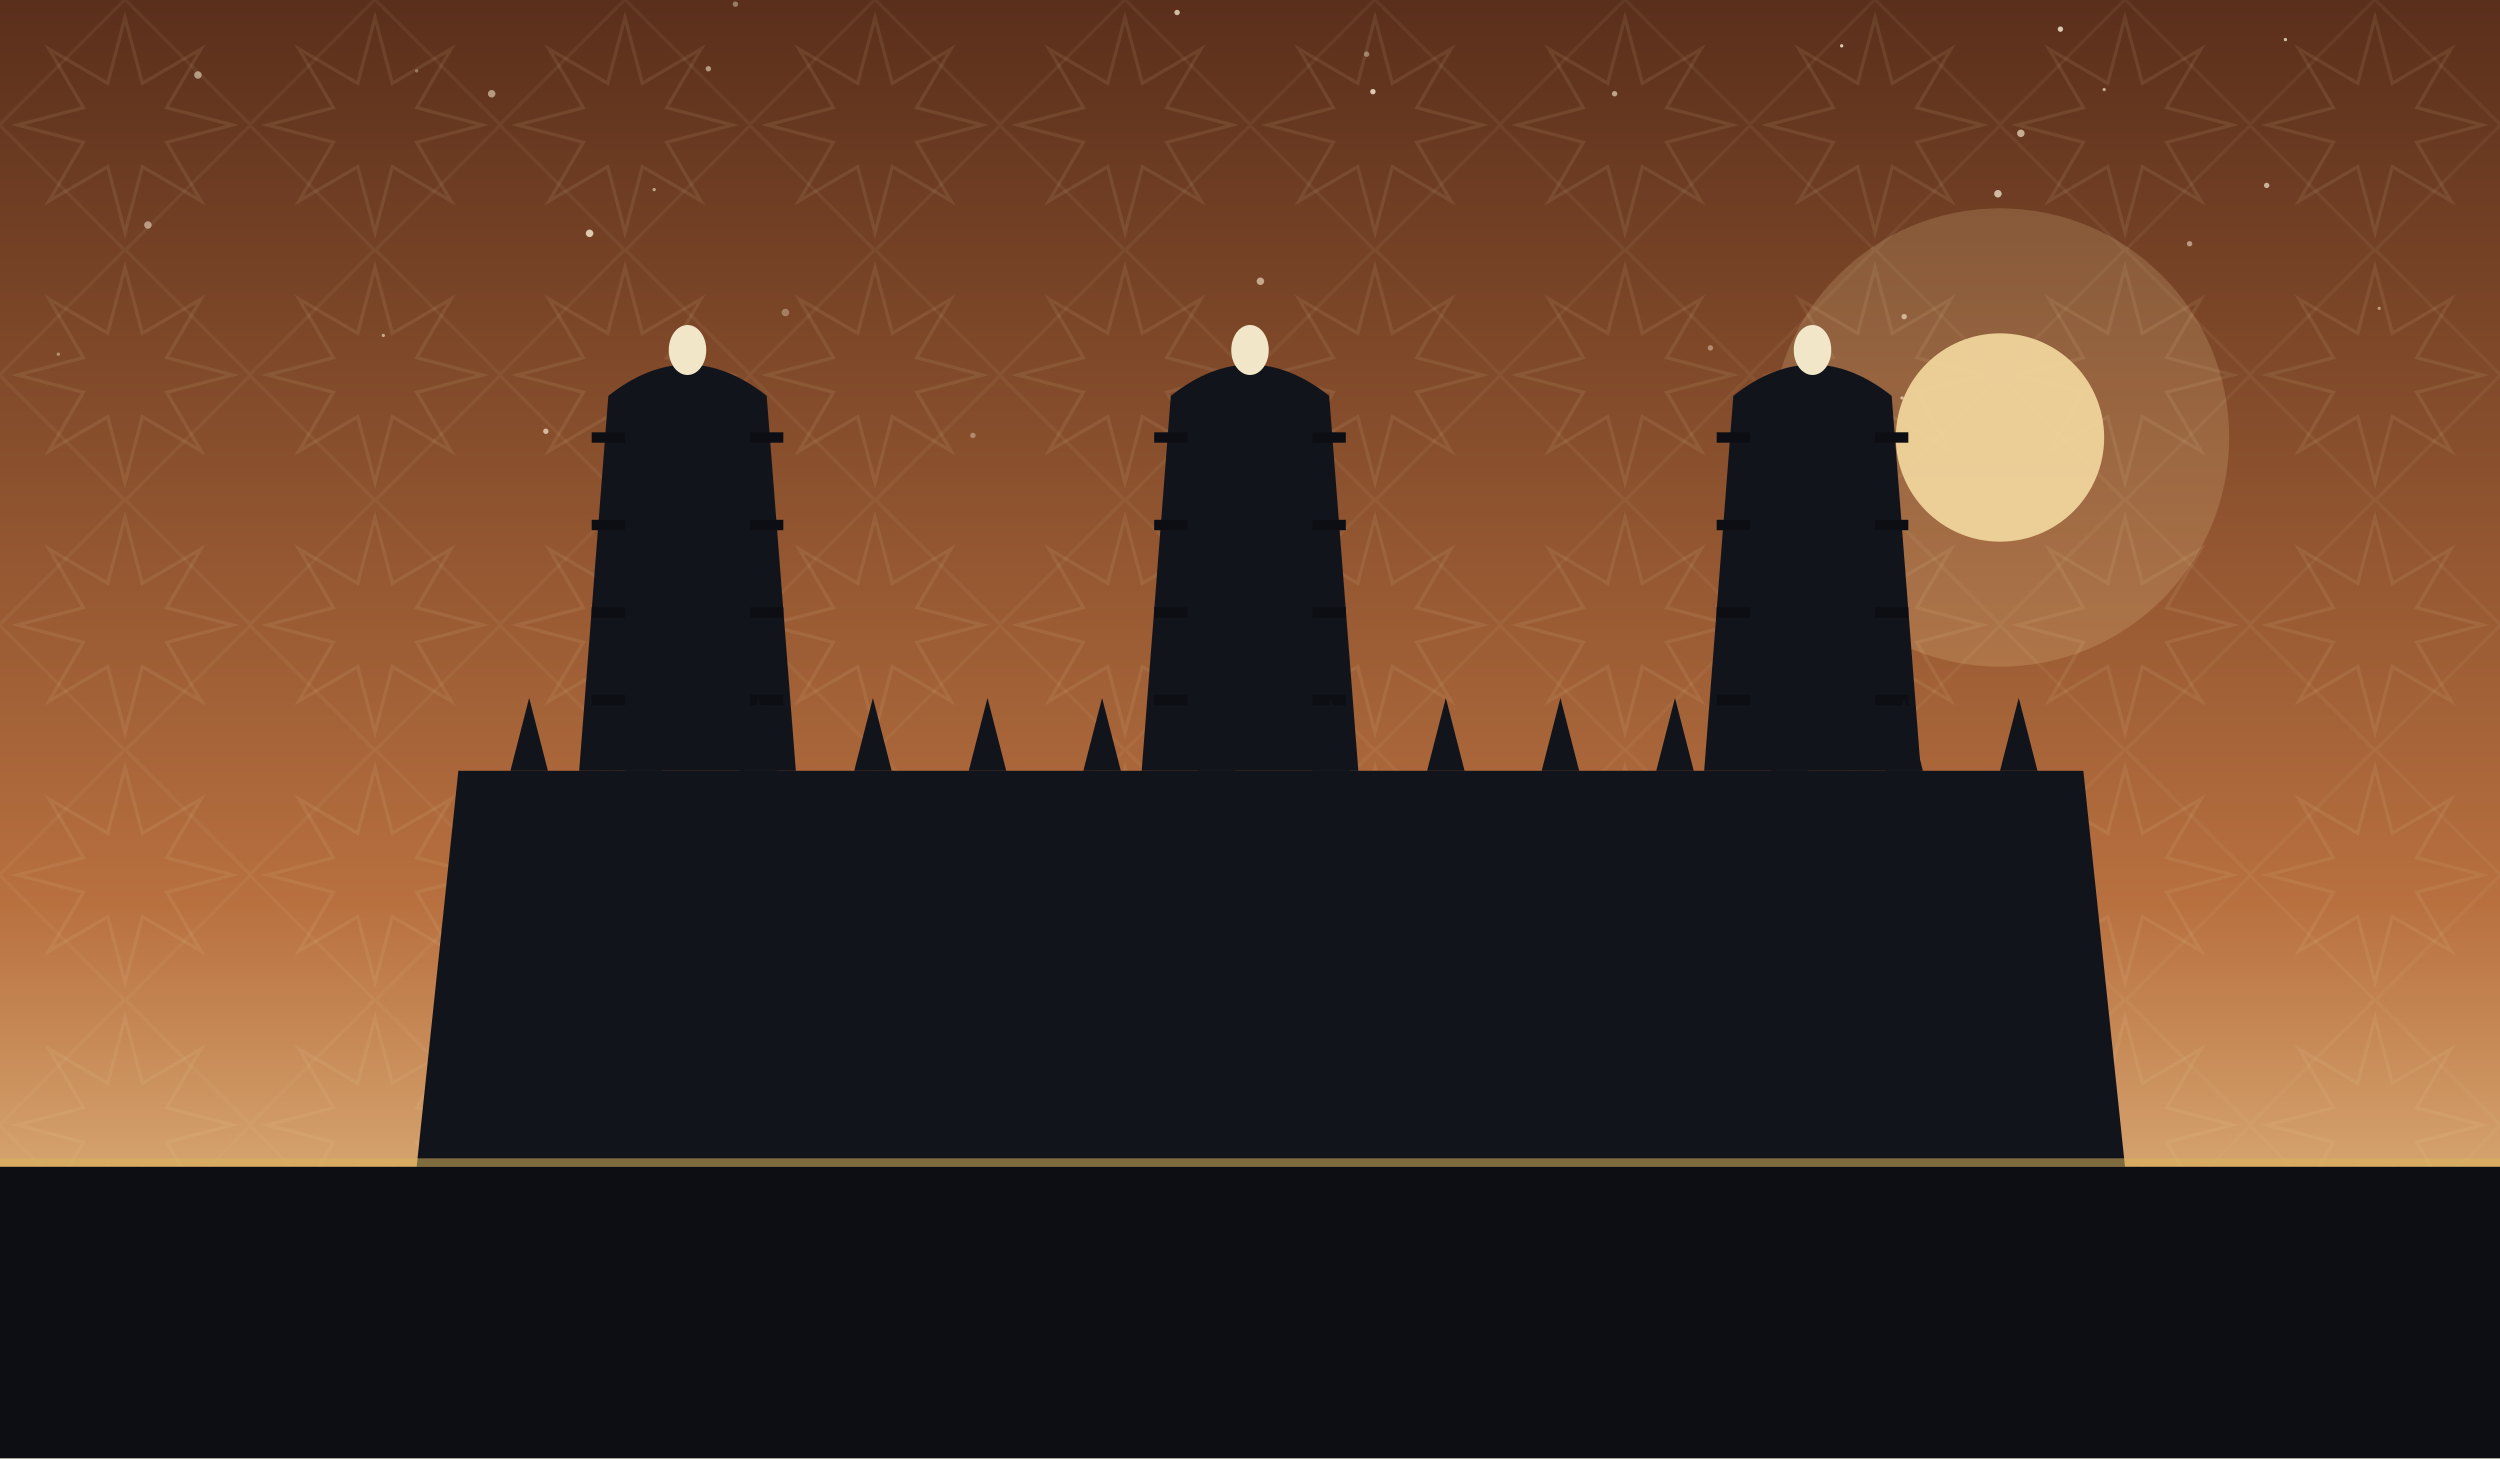
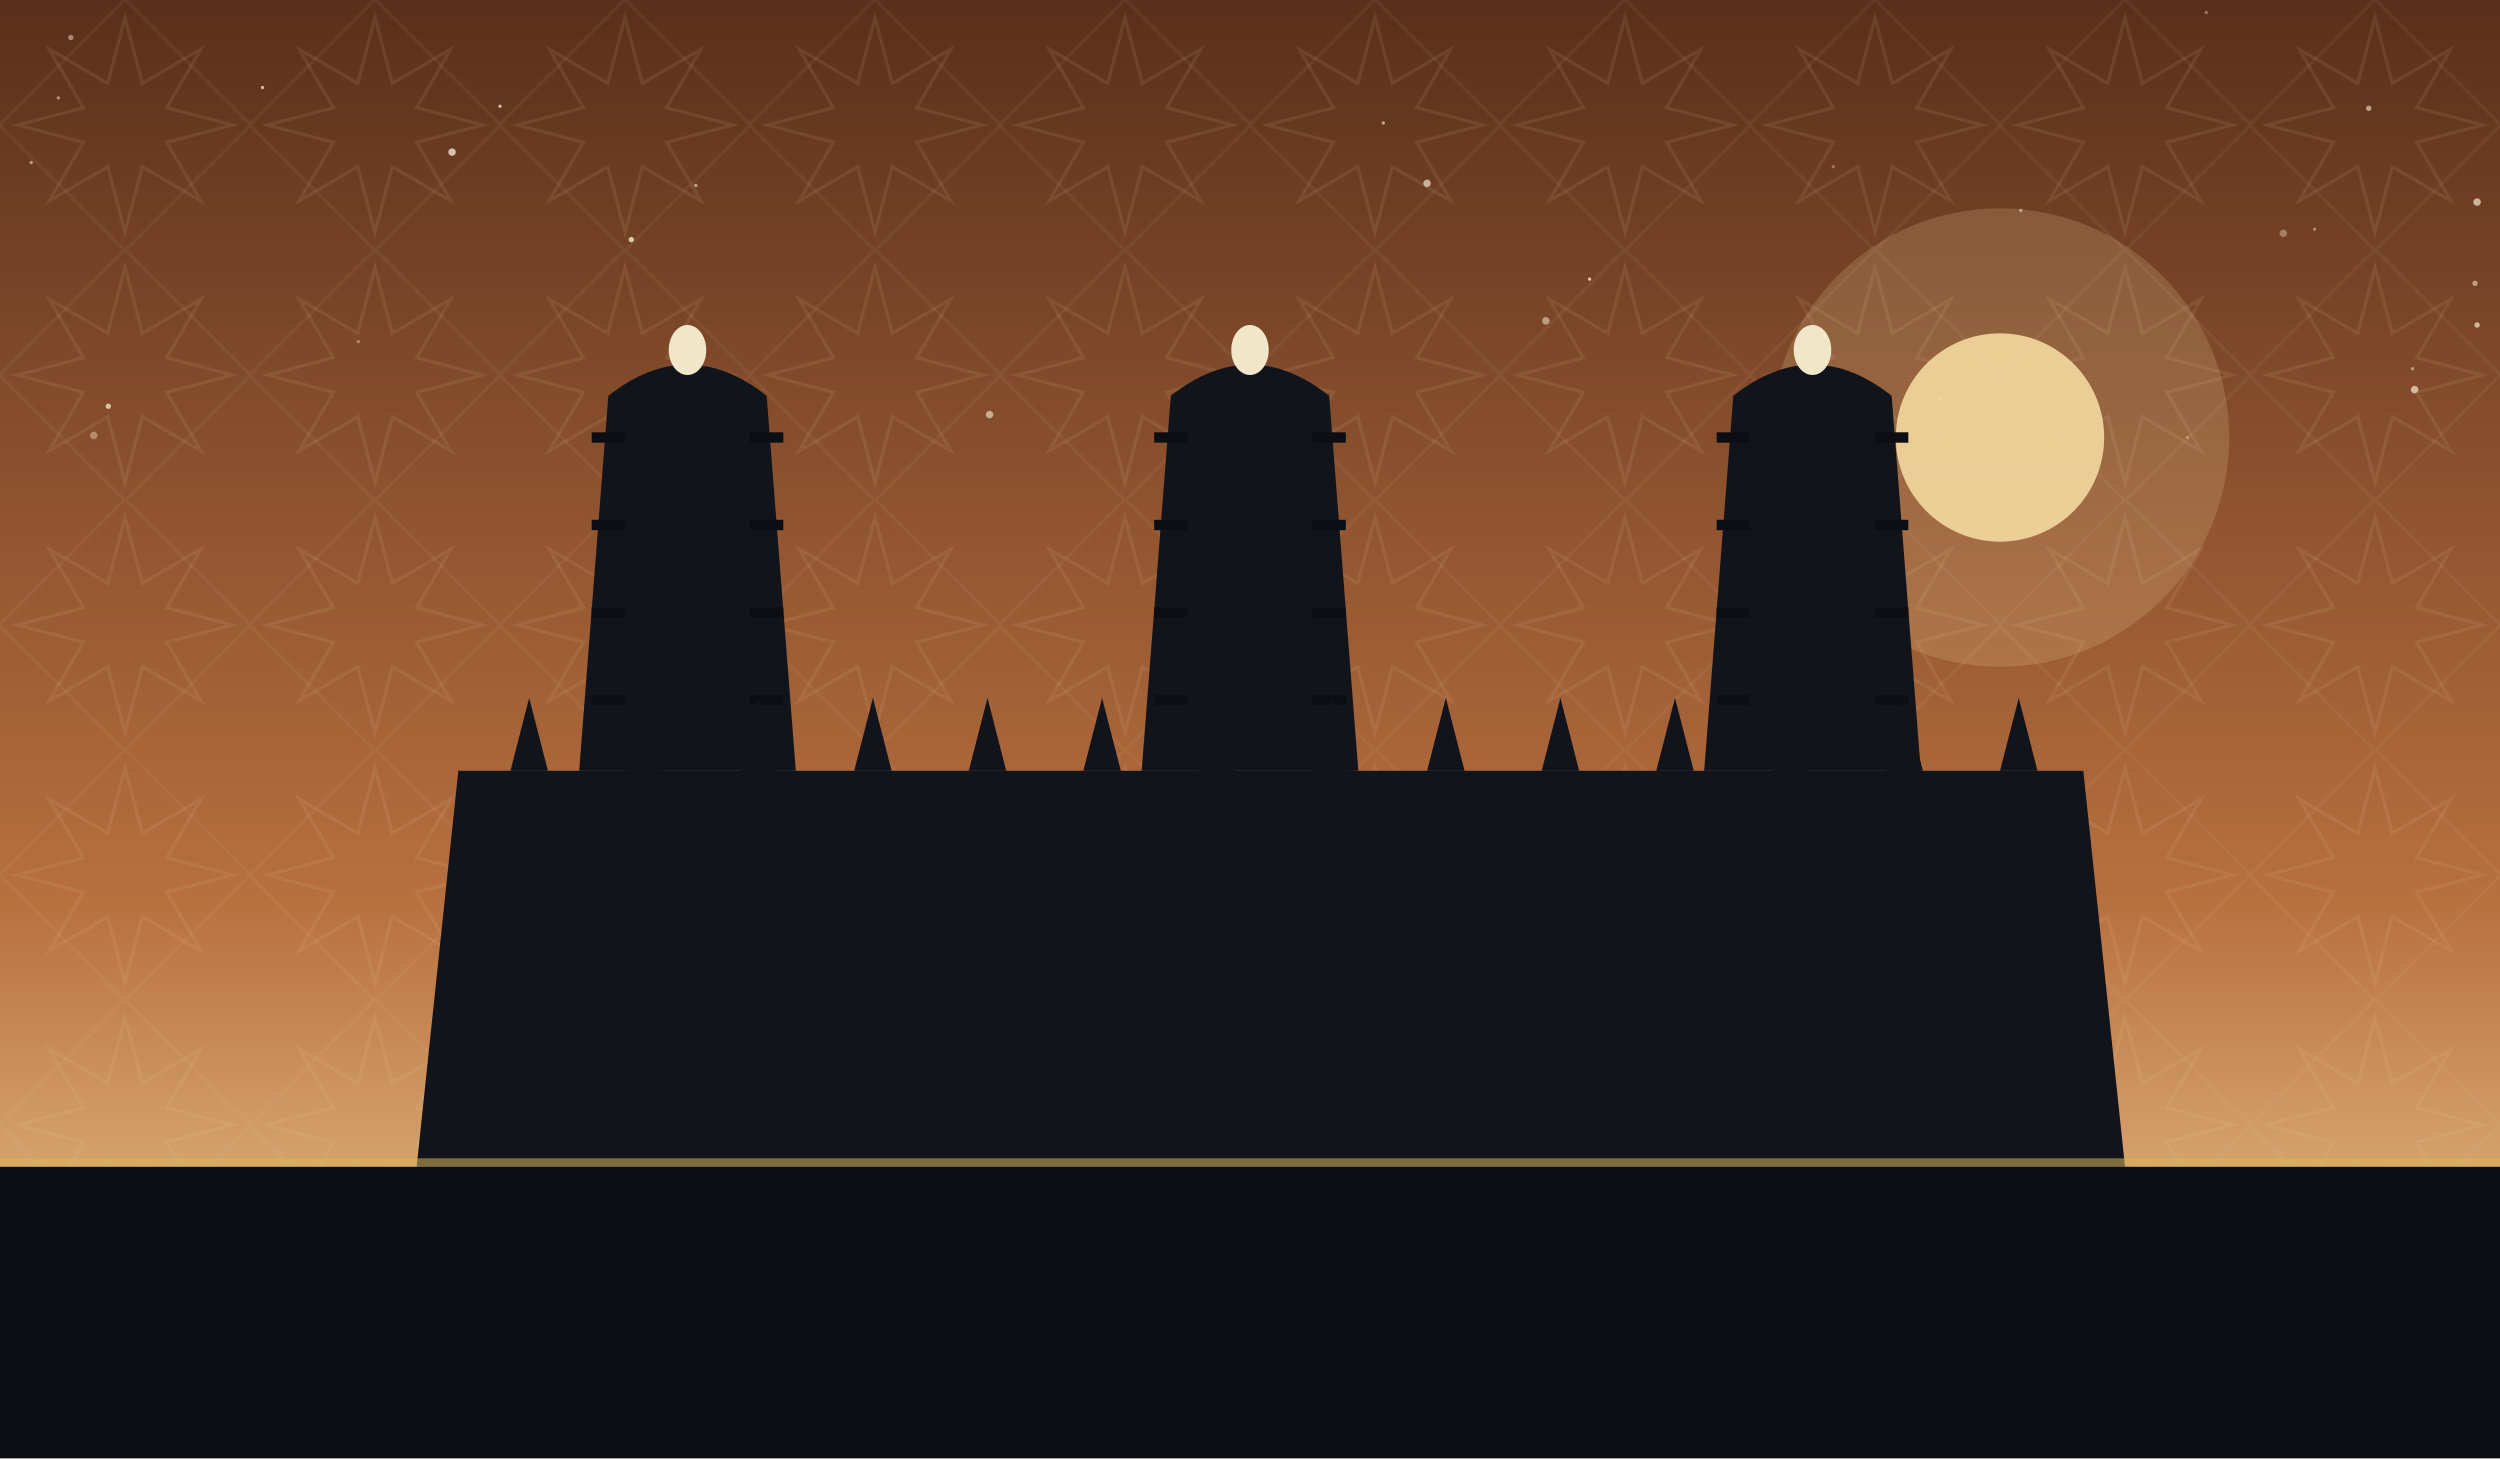
<svg xmlns="http://www.w3.org/2000/svg" viewBox="0 0 1200 700" role="img">
  <defs>
    <linearGradient id="sky" x1="0" y1="0" x2="0" y2="1">
      <stop offset="0" stop-color="#5a2f1b" />
      <stop offset="0.62" stop-color="#b8703f" />
      <stop offset="1" stop-color="#f4d9a0" />
    </linearGradient>
    <pattern id="g1" width="120" height="120" patternUnits="userSpaceOnUse">
      <polygon points="111.6,60.0 80.0,68.3 96.5,96.5 68.3,80.0 60.0,111.6 51.7,80.0 23.5,96.5 40.0,68.3 8.4,60.0 40.0,51.7 23.5,23.5 51.7,40.0 60.0,8.4 68.3,40.0 96.5,23.5 80.0,51.7" fill="none" stroke="#e8d9a8" stroke-width="1.6" opacity="0.1" />
      <rect x="17.4" y="17.4" width="85.2" height="85.2" fill="none" stroke="#e8d9a8" stroke-width="1.6" opacity="0.07" transform="rotate(45 60.0 60.0)" />
    </pattern>
  </defs>
  <rect width="1200" height="700" fill="url(#sky)" />
  <rect width="1200" height="700" fill="url(#g1)" />
-   <circle cx="775" cy="45" r="1.3" fill="#f7ecd2" opacity="0.60" />
-   <circle cx="353" cy="2" r="1.3" fill="#f7ecd2" opacity="0.41" />
-   <circle cx="884" cy="22" r="0.8" fill="#f7ecd2" opacity="0.83" />
-   <circle cx="184" cy="161" r="0.8" fill="#f7ecd2" opacity="0.59" />
-   <circle cx="821" cy="167" r="1.3" fill="#f7ecd2" opacity="0.42" />
-   <circle cx="659" cy="44" r="1.3" fill="#f7ecd2" opacity="0.81" />
-   <circle cx="970" cy="64" r="1.8" fill="#f7ecd2" opacity="0.65" />
-   <circle cx="1010" cy="43" r="0.8" fill="#f7ecd2" opacity="0.65" />
-   <circle cx="467" cy="209" r="1.3" fill="#f7ecd2" opacity="0.38" />
-   <circle cx="565" cy="6" r="1.3" fill="#f7ecd2" opacity="0.75" />
-   <circle cx="656" cy="26" r="1.3" fill="#f7ecd2" opacity="0.41" />
-   <circle cx="236" cy="45" r="1.8" fill="#f7ecd2" opacity="0.55" />
-   <circle cx="913" cy="191" r="0.8" fill="#f7ecd2" opacity="0.68" />
-   <circle cx="71" cy="108" r="1.8" fill="#f7ecd2" opacity="0.53" />
-   <circle cx="1142" cy="148" r="0.8" fill="#f7ecd2" opacity="0.51" />
-   <circle cx="262" cy="207" r="1.3" fill="#f7ecd2" opacity="0.69" />
-   <circle cx="959" cy="93" r="1.8" fill="#f7ecd2" opacity="0.72" />
-   <circle cx="377" cy="150" r="1.8" fill="#f7ecd2" opacity="0.35" />
-   <circle cx="28" cy="170" r="0.8" fill="#f7ecd2" opacity="0.45" />
-   <circle cx="1088" cy="89" r="1.3" fill="#f7ecd2" opacity="0.67" />
-   <circle cx="605" cy="135" r="1.8" fill="#f7ecd2" opacity="0.60" />
-   <circle cx="283" cy="112" r="1.8" fill="#f7ecd2" opacity="0.81" />
-   <circle cx="914" cy="152" r="1.3" fill="#f7ecd2" opacity="0.63" />
-   <circle cx="314" cy="91" r="0.8" fill="#f7ecd2" opacity="0.59" />
-   <circle cx="1051" cy="117" r="1.3" fill="#f7ecd2" opacity="0.52" />
-   <circle cx="989" cy="14" r="1.3" fill="#f7ecd2" opacity="0.81" />
-   <circle cx="200" cy="34" r="0.8" fill="#f7ecd2" opacity="0.35" />
-   <circle cx="340" cy="33" r="1.3" fill="#f7ecd2" opacity="0.55" />
-   <circle cx="1097" cy="19" r="0.8" fill="#f7ecd2" opacity="0.78" />
-   <circle cx="95" cy="36" r="1.8" fill="#f7ecd2" opacity="0.55" />
+   <circle cx="1050" cy="210" r="0.8" fill="#f7ecd2" opacity="0.35" />
+   <circle cx="28" cy="47" r="0.8" fill="#f7ecd2" opacity="0.51" />
+   <circle cx="1159" cy="187" r="1.8" fill="#f7ecd2" opacity="0.68" />
+   <circle cx="1059" cy="6" r="0.8" fill="#f7ecd2" opacity="0.39" />
+   <circle cx="1096" cy="112" r="1.8" fill="#f7ecd2" opacity="0.37" />
+   <circle cx="334" cy="89" r="0.8" fill="#f7ecd2" opacity="0.61" />
+   <circle cx="45" cy="209" r="1.8" fill="#f7ecd2" opacity="0.40" />
+   <circle cx="685" cy="88" r="1.8" fill="#f7ecd2" opacity="0.65" />
+   <circle cx="742" cy="154" r="1.8" fill="#f7ecd2" opacity="0.53" />
+   <circle cx="240" cy="51" r="0.8" fill="#f7ecd2" opacity="0.75" />
+   <circle cx="931" cy="191" r="0.8" fill="#f7ecd2" opacity="0.56" />
+   <circle cx="1111" cy="110" r="0.8" fill="#f7ecd2" opacity="0.45" />
+   <circle cx="1188" cy="136" r="1.3" fill="#f7ecd2" opacity="0.53" />
+   <circle cx="946" cy="173" r="0.8" fill="#f7ecd2" opacity="0.43" />
+   <circle cx="217" cy="73" r="1.8" fill="#f7ecd2" opacity="0.76" />
+   <circle cx="1137" cy="52" r="1.3" fill="#f7ecd2" opacity="0.59" />
+   <circle cx="34" cy="18" r="1.3" fill="#f7ecd2" opacity="0.47" />
+   <circle cx="52" cy="195" r="1.3" fill="#f7ecd2" opacity="0.75" />
+   <circle cx="303" cy="115" r="1.3" fill="#f7ecd2" opacity="0.80" />
+   <circle cx="763" cy="134" r="0.8" fill="#f7ecd2" opacity="0.77" />
+   <circle cx="880" cy="80" r="0.8" fill="#f7ecd2" opacity="0.35" />
+   <circle cx="1158" cy="177" r="0.8" fill="#f7ecd2" opacity="0.51" />
+   <circle cx="1189" cy="97" r="1.8" fill="#f7ecd2" opacity="0.68" />
+   <circle cx="1189" cy="156" r="1.3" fill="#f7ecd2" opacity="0.69" />
+   <circle cx="126" cy="42" r="0.8" fill="#f7ecd2" opacity="0.77" />
+   <circle cx="664" cy="59" r="0.8" fill="#f7ecd2" opacity="0.61" />
+   <circle cx="475" cy="199" r="1.8" fill="#f7ecd2" opacity="0.60" />
+   <circle cx="15" cy="78" r="0.8" fill="#f7ecd2" opacity="0.55" />
+   <circle cx="172" cy="164" r="0.8" fill="#f7ecd2" opacity="0.43" />
+   <circle cx="970" cy="101" r="0.8" fill="#f7ecd2" opacity="0.55" />
  <circle cx="960" cy="210" r="110" fill="#f4d9a0" opacity="0.18" />
  <circle cx="960" cy="210" r="50" fill="#f4d9a0" opacity="0.9" />
  <path d="M 200 560 L 220 370 L 1000 370 L 1020 560 Z" fill="#12141c" />
  <path d="M 278 370 L 292 190 Q 330 160 368 190 L 382 370 Z" fill="#12141c" />
  <ellipse cx="330" cy="168" rx="9" ry="12" fill="#f2e6c8" />
  <line x1="300" y1="210" x2="284" y2="210" stroke="#0c0e14" stroke-width="5" />
  <line x1="360" y1="210" x2="376" y2="210" stroke="#0c0e14" stroke-width="5" />
  <line x1="300" y1="252" x2="284" y2="252" stroke="#0c0e14" stroke-width="5" />
  <line x1="360" y1="252" x2="376" y2="252" stroke="#0c0e14" stroke-width="5" />
  <line x1="300" y1="294" x2="284" y2="294" stroke="#0c0e14" stroke-width="5" />
  <line x1="360" y1="294" x2="376" y2="294" stroke="#0c0e14" stroke-width="5" />
  <line x1="300" y1="336" x2="284" y2="336" stroke="#0c0e14" stroke-width="5" />
  <line x1="360" y1="336" x2="376" y2="336" stroke="#0c0e14" stroke-width="5" />
  <path d="M 548 370 L 562 190 Q 600 160 638 190 L 652 370 Z" fill="#12141c" />
  <ellipse cx="600" cy="168" rx="9" ry="12" fill="#f2e6c8" />
  <line x1="570" y1="210" x2="554" y2="210" stroke="#0c0e14" stroke-width="5" />
  <line x1="630" y1="210" x2="646" y2="210" stroke="#0c0e14" stroke-width="5" />
  <line x1="570" y1="252" x2="554" y2="252" stroke="#0c0e14" stroke-width="5" />
  <line x1="630" y1="252" x2="646" y2="252" stroke="#0c0e14" stroke-width="5" />
  <line x1="570" y1="294" x2="554" y2="294" stroke="#0c0e14" stroke-width="5" />
  <line x1="630" y1="294" x2="646" y2="294" stroke="#0c0e14" stroke-width="5" />
  <line x1="570" y1="336" x2="554" y2="336" stroke="#0c0e14" stroke-width="5" />
  <line x1="630" y1="336" x2="646" y2="336" stroke="#0c0e14" stroke-width="5" />
  <path d="M 818 370 L 832 190 Q 870 160 908 190 L 922 370 Z" fill="#12141c" />
  <ellipse cx="870" cy="168" rx="9" ry="12" fill="#f2e6c8" />
  <line x1="840" y1="210" x2="824" y2="210" stroke="#0c0e14" stroke-width="5" />
  <line x1="900" y1="210" x2="916" y2="210" stroke="#0c0e14" stroke-width="5" />
  <line x1="840" y1="252" x2="824" y2="252" stroke="#0c0e14" stroke-width="5" />
  <line x1="900" y1="252" x2="916" y2="252" stroke="#0c0e14" stroke-width="5" />
  <line x1="840" y1="294" x2="824" y2="294" stroke="#0c0e14" stroke-width="5" />
  <line x1="900" y1="294" x2="916" y2="294" stroke="#0c0e14" stroke-width="5" />
  <line x1="840" y1="336" x2="824" y2="336" stroke="#0c0e14" stroke-width="5" />
  <line x1="900" y1="336" x2="916" y2="336" stroke="#0c0e14" stroke-width="5" />
  <path d="M 245 370 L 254 335 L 263 370 Z" fill="#12141c" />
  <path d="M 300 370 L 309 335 L 318 370 Z" fill="#12141c" />
  <path d="M 355 370 L 364 335 L 373 370 Z" fill="#12141c" />
  <path d="M 410 370 L 419 335 L 428 370 Z" fill="#12141c" />
  <path d="M 465 370 L 474 335 L 483 370 Z" fill="#12141c" />
  <path d="M 520 370 L 529 335 L 538 370 Z" fill="#12141c" />
  <path d="M 575 370 L 584 335 L 593 370 Z" fill="#12141c" />
  <path d="M 630 370 L 639 335 L 648 370 Z" fill="#12141c" />
  <path d="M 685 370 L 694 335 L 703 370 Z" fill="#12141c" />
  <path d="M 740 370 L 749 335 L 758 370 Z" fill="#12141c" />
  <path d="M 795 370 L 804 335 L 813 370 Z" fill="#12141c" />
  <path d="M 850 370 L 859 335 L 868 370 Z" fill="#12141c" />
  <path d="M 905 370 L 914 335 L 923 370 Z" fill="#12141c" />
  <path d="M 960 370 L 969 335 L 978 370 Z" fill="#12141c" />
  <rect x="0" y="560" width="1200" height="140" fill="#0c0e14" />
  <rect x="0" y="556" width="1200" height="4" fill="#d8b45a" opacity="0.55" />
</svg>
